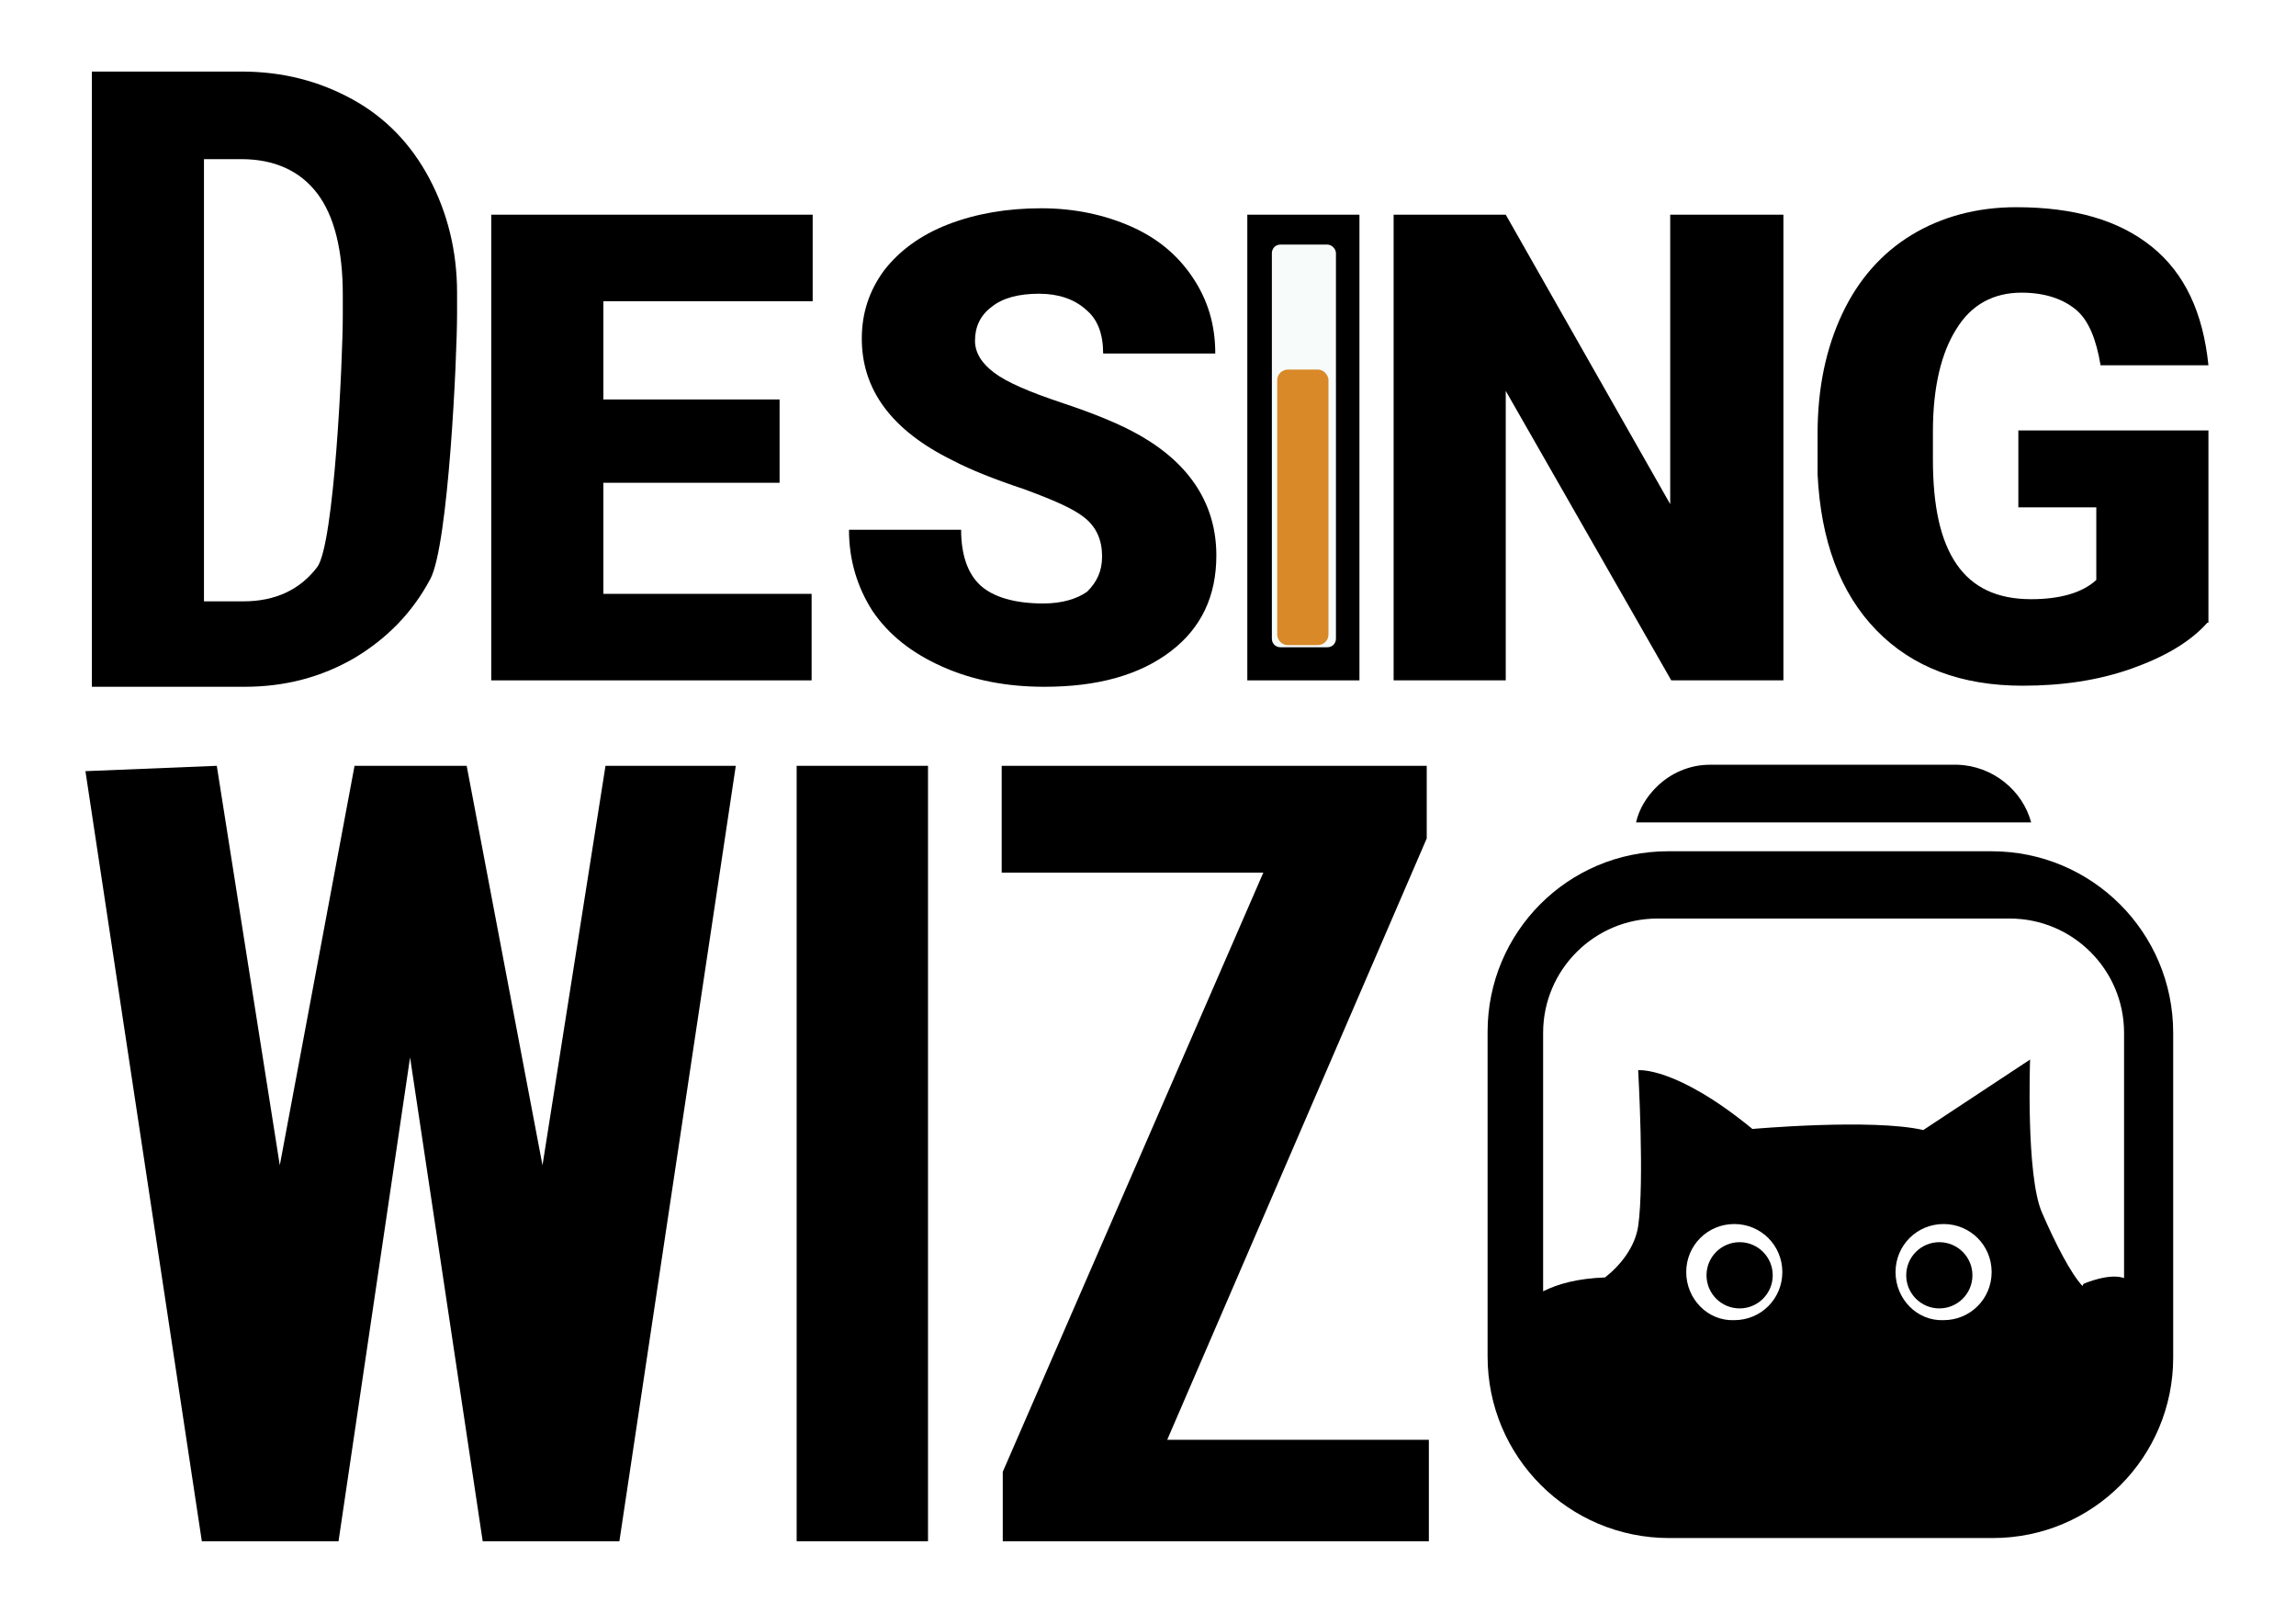
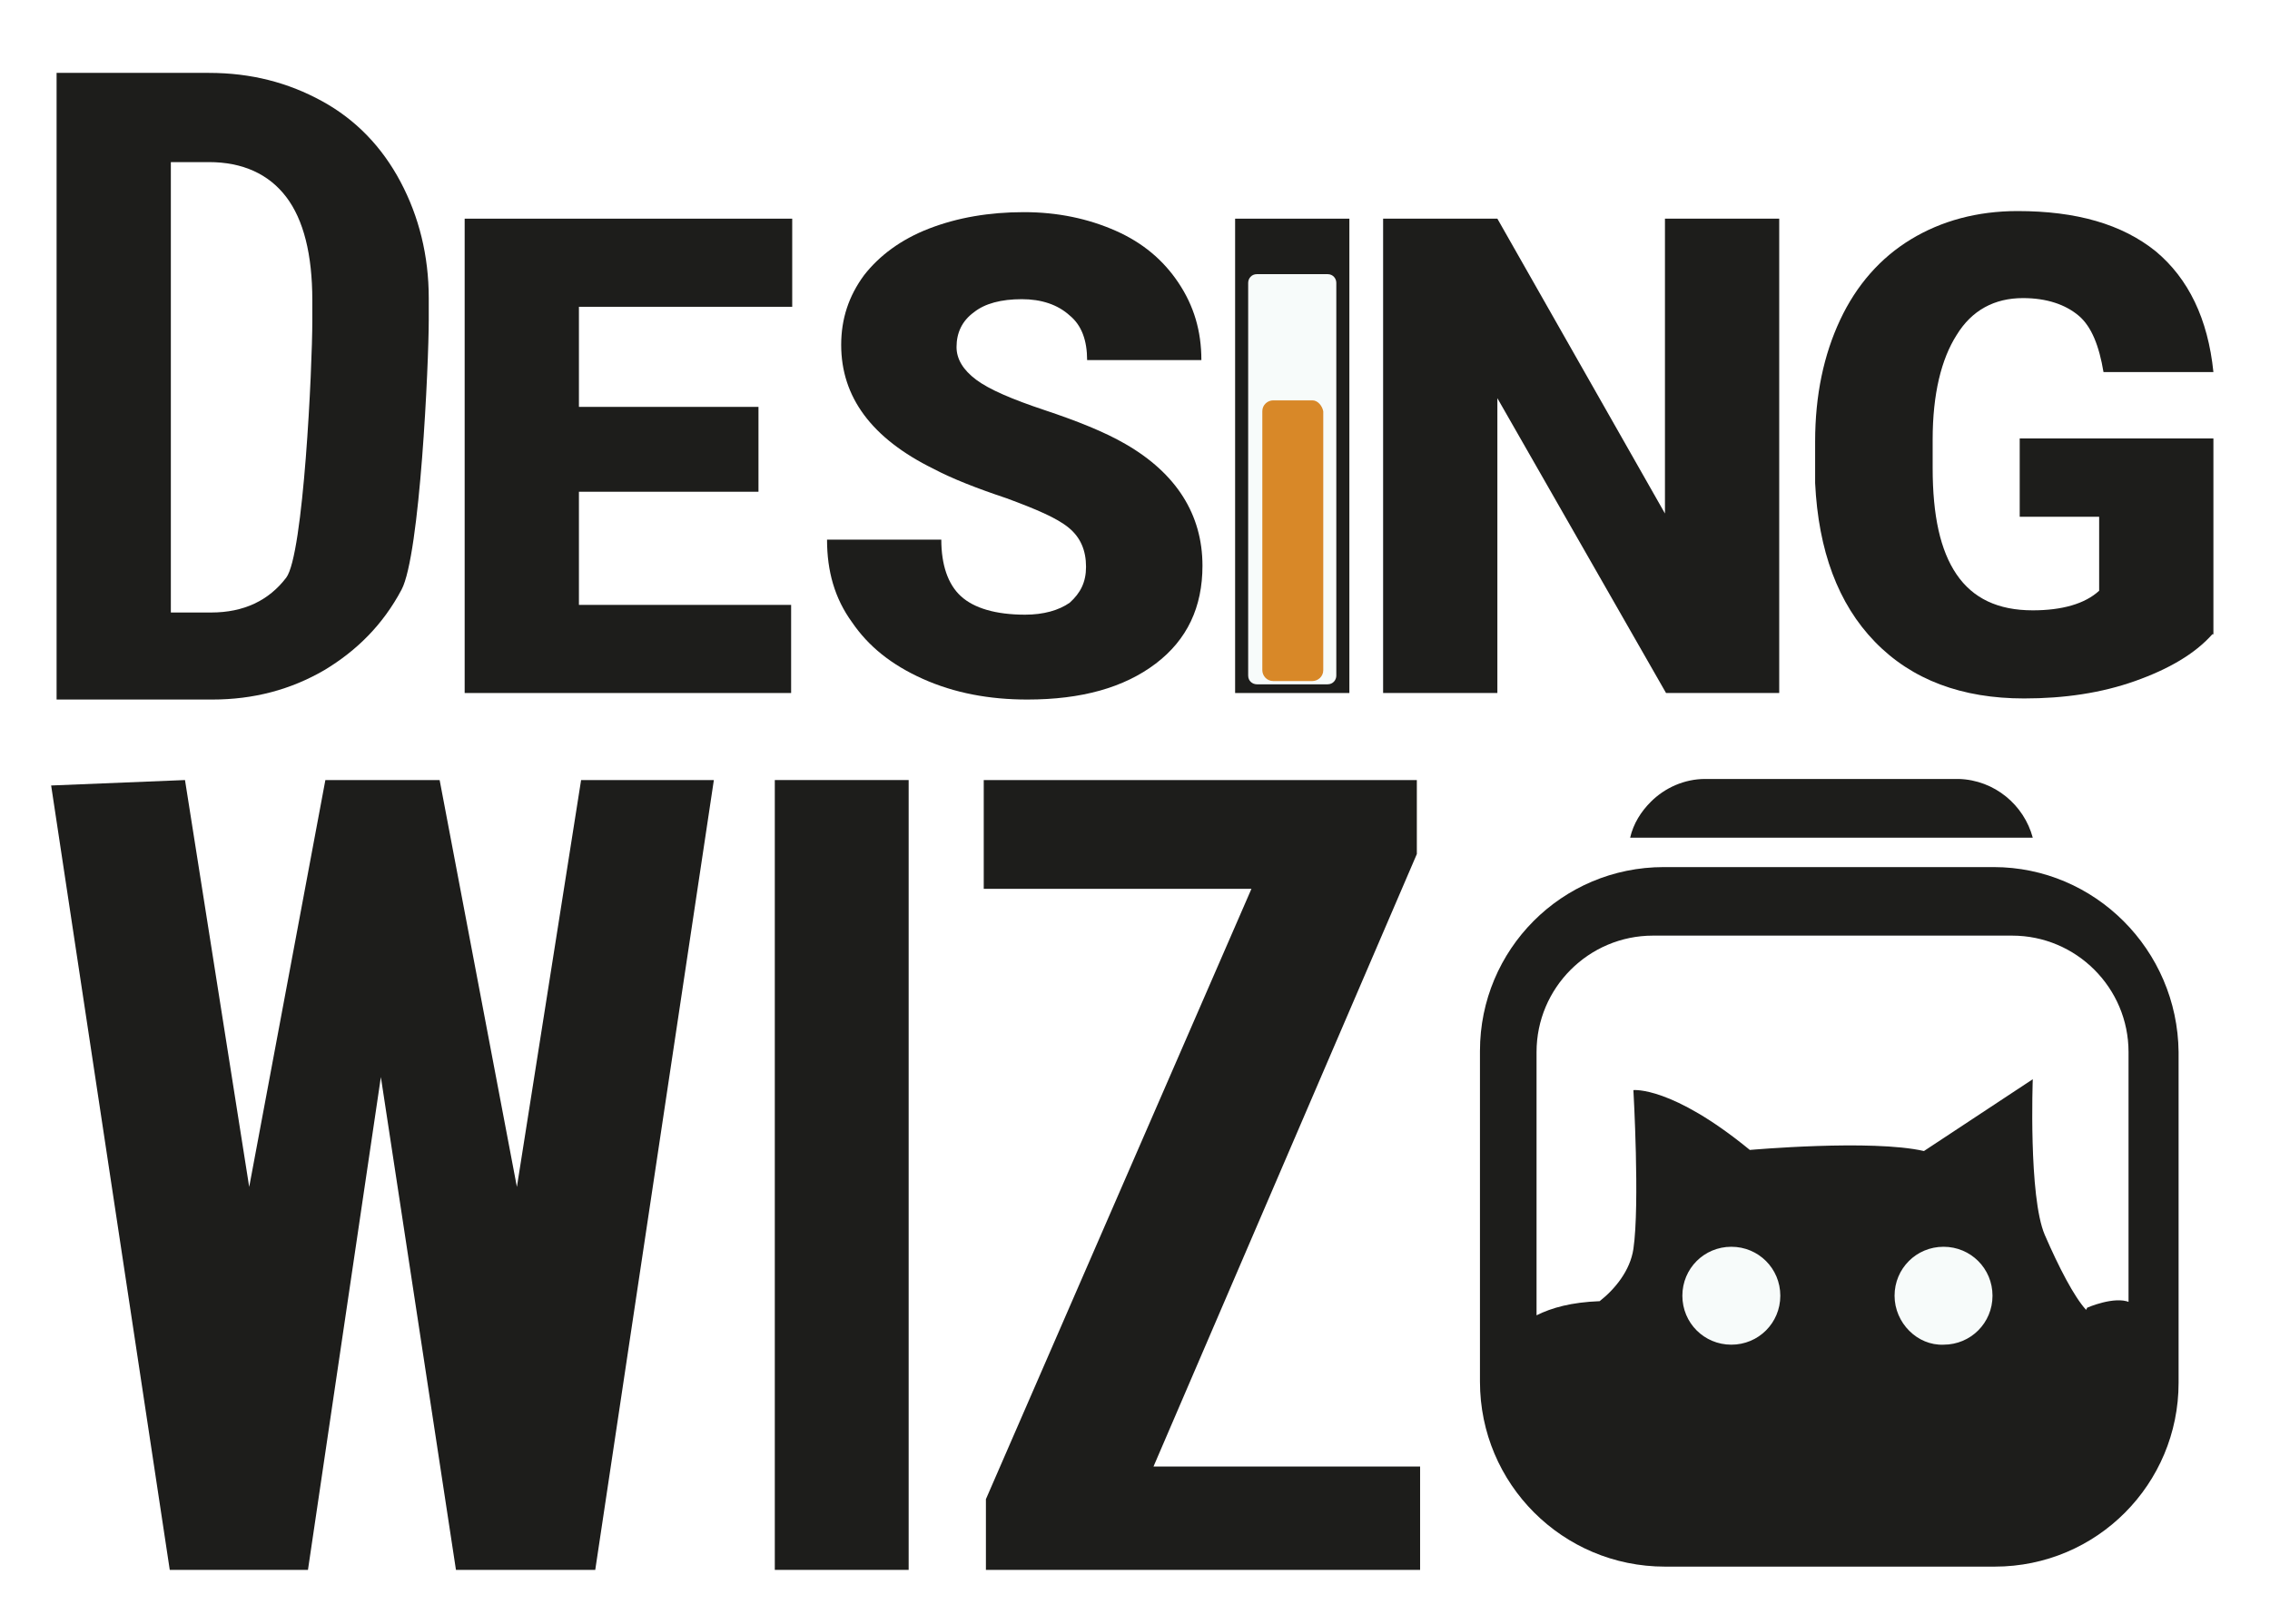
- <svg xmlns="http://www.w3.org/2000/svg" version="1.1" id="Capa_1" x="0px" y="0px" viewBox="0 0 215 152" style="enable-background:new 0 0 215 152;" xml:space="preserve">
+ <svg xmlns="http://www.w3.org/2000/svg" version="1.1" id="Capa_1" x="0px" y="0px" viewBox="0 0 208.6 149.2" style="enable-background:new 0 0 208.6 149.2;" xml:space="preserve">
  <style type="text/css">
- 	.st0{fill:#F7FBFA;}
- 	.st1{fill:#D98928;}
+ 	.st0{fill:#1D1D1B;}
+ 	.st1{fill:#F7FBFA;}
+ 	.st2{fill:#D88828;}
</style>
  <g>
-     <path d="M50.8,109.1l5.9-37.4h12.2L58,144.3H45.2L38.4,99l-6.7,45.3H18.9L8,72.2l12.3-0.5l5.9,37.4l7-37.4h10.5L50.8,109.1z" />
+     <path class="st0" d="M47.5,109.1l5.9-37.4h12.2l-10.9,72.6H41.9L35,99l-6.7,45.3H15.6L4.7,72.2l12.3-0.5l5.9,37.4l7-37.4h10.5   L47.5,109.1z" />
  </g>
  <g>
-     <path d="M86.9,144.3H74.6V71.7h12.3V144.3z" />
+     <path class="st0" d="M83.5,144.3H71.2V71.7h12.3V144.3z" />
  </g>
  <g>
-     <path d="M109.3,134.8h24.5v9.5H93.9v-6.5l24.4-56.1H93.8v-10h39.8v6.8L109.3,134.8z" />
+     <path class="st0" d="M106,134.8h24.5v9.5H90.6v-6.5L115,81.7H90.4v-10h39.8v6.8L106,134.8z" />
  </g>
  <g>
-     <path d="M190.2,77h-37c0.3-1.3,1-2.4,1.9-3.3c1.3-1.3,3.1-2.1,5-2.1h23.2C186.6,71.7,189.4,74,190.2,77z" />
+     <path class="st0" d="M186.8,77h-37c0.3-1.3,1-2.4,1.9-3.3c1.3-1.3,3.1-2.1,5-2.1H180C183.3,71.7,186,74,186.8,77z" />
    <g>
-       <circle cx="162.9" cy="119.4" r="3.1" />
-       <circle cx="181.6" cy="119.4" r="3.1" />
-       <path d="M186.5,79.7h-30.3c-9.4,0-16.9,7.6-16.9,16.9V127c0,9.4,7.6,17,17,17h30.3c9.4,0,16.9-7.6,16.9-16.9V96.7    C203.5,87.3,195.9,79.7,186.5,79.7z M157.9,119.1c0-2.5,2-4.5,4.5-4.5c2.5,0,4.5,2,4.5,4.5c0,2.5-2,4.5-4.5,4.5    C159.9,123.7,157.9,121.6,157.9,119.1z M177.5,119.1c0-2.5,2-4.5,4.5-4.5c2.5,0,4.5,2,4.5,4.5c0,2.5-2,4.5-4.5,4.5    C179.5,123.7,177.5,121.6,177.5,119.1z M199,119.7c-1.4-0.6-3.9,0.5-3.9,0.5l-0.1,0.2c-1.1-1.2-2.5-3.9-3.8-6.9    c-1.5-3.5-1.1-14.3-1.1-14.3l-10,6.6c-4.8-1.1-16-0.1-16-0.1c-7.2-5.9-10.7-5.5-10.7-5.5s0.6,10.5,0,14.6c-0.3,2-1.7,3.7-3.1,4.8    c-2.6,0.1-4.4,0.6-5.8,1.3V96.7c0-5.9,4.8-10.7,10.7-10.7h33c5.9,0,10.7,4.8,10.7,10.7V119.7z" />
+       <rect x="153.8" y="112.4" class="st1" width="30.5" height="14.6" />
+       <path class="st0" d="M183.2,79.7h-30.3c-9.4,0-16.9,7.6-16.9,16.9V127c0,9.4,7.6,17,17,17h30.3c9.4,0,16.9-7.6,16.9-16.9V96.7    C200.1,87.3,192.5,79.7,183.2,79.7z M154.6,119.1c0-2.5,2-4.5,4.5-4.5s4.5,2,4.5,4.5c0,2.5-2,4.5-4.5,4.5S154.6,121.6,154.6,119.1    z M174.1,119.1c0-2.5,2-4.5,4.5-4.5c2.5,0,4.5,2,4.5,4.5c0,2.5-2,4.5-4.5,4.5C176.2,123.7,174.1,121.6,174.1,119.1z M195.7,119.7    c-1.4-0.6-3.9,0.5-3.9,0.5l-0.1,0.2c-1.1-1.2-2.5-3.9-3.8-6.9c-1.5-3.5-1.1-14.3-1.1-14.3l-10,6.6c-4.8-1.1-16-0.1-16-0.1    c-7.2-5.9-10.7-5.5-10.7-5.5s0.6,10.5,0,14.6c-0.3,2-1.7,3.7-3.1,4.8c-2.6,0.1-4.4,0.6-5.8,1.3V96.7c0-5.9,4.8-10.7,10.7-10.7h33    c5.9,0,10.7,4.8,10.7,10.7V119.7z" />
    </g>
  </g>
-   <path d="M8.6,64.3V6.7h14c3.9,0,7.3,0.9,10.4,2.6c3.1,1.7,5.5,4.2,7.2,7.4c1.7,3.2,2.6,6.8,2.6,10.7v2c0,4-0.8,21.6-2.5,24.8  c-1.7,3.2-4.1,5.6-7.1,7.4c-3.1,1.8-6.5,2.7-10.3,2.7H8.6z M19.1,14.8v41.5h3.7c3,0,5.3-1.1,6.9-3.2c1.6-2.1,2.4-19.4,2.4-23.6v-1.9  c0-4.2-0.8-7.4-2.4-9.5c-1.6-2.1-4-3.2-7.1-3.2H19.1z" />
-   <path d="M73.1,45.2H56.5v10.4h19.5v8.1H46V20.1h30.1v8.1H56.5v9.2h16.5V45.2z" />
-   <path d="M103.2,52.1c0-1.5-0.5-2.7-1.6-3.6c-1.1-0.9-3-1.7-5.7-2.7c-2.7-0.9-5-1.8-6.7-2.7c-5.7-2.8-8.5-6.6-8.5-11.4  c0-2.4,0.7-4.5,2.1-6.4c1.4-1.8,3.4-3.3,6-4.3c2.6-1,5.5-1.5,8.7-1.5c3.1,0,5.9,0.6,8.4,1.7c2.5,1.1,4.4,2.7,5.8,4.8  s2.1,4.4,2.1,7.1h-10.5c0-1.8-0.5-3.2-1.6-4.1c-1.1-1-2.6-1.5-4.4-1.5c-1.9,0-3.4,0.4-4.4,1.2c-1.1,0.8-1.6,1.9-1.6,3.2  c0,1.1,0.6,2.1,1.8,3c1.2,0.9,3.3,1.8,6.3,2.8c3,1,5.5,2,7.4,3.1c4.7,2.7,7.1,6.5,7.1,11.2c0,3.8-1.4,6.8-4.3,9  c-2.9,2.2-6.8,3.3-11.8,3.3c-3.5,0-6.7-0.6-9.6-1.9c-2.9-1.3-5-3-6.5-5.2c-1.4-2.2-2.2-4.7-2.2-7.6h10.5c0,2.3,0.6,4.1,1.8,5.2  c1.2,1.1,3.2,1.7,5.9,1.7c1.7,0,3.1-0.4,4.1-1.1C102.7,54.5,103.2,53.5,103.2,52.1z" />
-   <path d="M127.3,63.7h-10.5V20.1h10.5V63.7z" />
-   <path d="M167,63.7h-10.5L141,36.6v27.1h-10.5V20.1H141l15.4,27.1V20.1H167V63.7z" />
-   <path d="M206.7,58.3c-1.6,1.8-4,3.2-7.1,4.3c-3.1,1.1-6.5,1.6-10.2,1.6c-5.7,0-10.3-1.7-13.7-5.2c-3.4-3.5-5.2-8.4-5.5-14.6l0-3.8  c0-4.3,0.8-8,2.3-11.2c1.5-3.2,3.7-5.7,6.5-7.4c2.8-1.7,6.1-2.6,9.8-2.6c5.4,0,9.6,1.2,12.7,3.7s4.8,6.2,5.3,11.1h-10.1  c-0.4-2.4-1.1-4.2-2.3-5.2c-1.2-1-2.9-1.6-5.1-1.6c-2.6,0-4.7,1.1-6.1,3.4c-1.4,2.2-2.2,5.4-2.2,9.6v2.6c0,4.4,0.7,7.6,2.2,9.8  s3.8,3.3,7,3.3c2.7,0,4.8-0.6,6.1-1.8v-6.8h-7.3v-7.2h17.8V58.3z" />
-   <path class="st0" d="M124.3,22.9h-4.4c-0.5,0-0.8,0.4-0.8,0.8v36.1c0,0.5,0.4,0.8,0.8,0.8h4.4c0.5,0,0.8-0.4,0.8-0.8V23.7  C125.1,23.3,124.7,22.9,124.3,22.9z" />
-   <path class="st1" d="M123.4,34.6h-2.8c-0.5,0-1,0.4-1,1v23.8c0,0.5,0.4,1,1,1h2.8c0.5,0,1-0.4,1-1V35.5  C124.3,35,123.9,34.6,123.4,34.6z" />
+   <path class="st0" d="M5.2,64.3V6.7h14c3.9,0,7.3,0.9,10.4,2.6c3.1,1.7,5.5,4.2,7.2,7.4c1.7,3.2,2.6,6.8,2.6,10.7v2  c0,4-0.8,21.6-2.5,24.8c-1.7,3.2-4.1,5.6-7.1,7.4c-3.1,1.8-6.5,2.7-10.3,2.7H5.2z M15.7,14.8v41.5h3.7c3,0,5.3-1.1,6.9-3.2  c1.6-2.1,2.4-19.4,2.4-23.6v-1.9c0-4.2-0.8-7.4-2.4-9.5c-1.6-2.1-4-3.2-7.1-3.2H15.7z" />
+   <path class="st0" d="M69.7,45.2H53.2v10.4h19.5v8.1h-30V20.1h30.1v8.1H53.2v9.2h16.5V45.2z" />
+   <path class="st0" d="M99.8,52.1c0-1.5-0.5-2.7-1.6-3.6c-1.1-0.9-3-1.7-5.7-2.7c-2.7-0.9-5-1.8-6.7-2.7c-5.7-2.8-8.5-6.6-8.5-11.4  c0-2.4,0.7-4.5,2.1-6.4c1.4-1.8,3.4-3.3,6-4.3c2.6-1,5.5-1.5,8.7-1.5c3.1,0,5.9,0.6,8.4,1.7c2.5,1.1,4.4,2.7,5.8,4.8  s2.1,4.4,2.1,7.1H99.9c0-1.8-0.5-3.2-1.6-4.1c-1.1-1-2.6-1.5-4.4-1.5c-1.9,0-3.4,0.4-4.4,1.2c-1.1,0.8-1.6,1.9-1.6,3.2  c0,1.1,0.6,2.1,1.8,3c1.2,0.9,3.3,1.8,6.3,2.8c3,1,5.5,2,7.4,3.1c4.7,2.7,7.1,6.5,7.1,11.2c0,3.8-1.4,6.8-4.3,9  c-2.9,2.2-6.8,3.3-11.8,3.3c-3.5,0-6.7-0.6-9.6-1.9c-2.9-1.3-5-3-6.5-5.2C76.7,55,76,52.5,76,49.6h10.5c0,2.3,0.6,4.1,1.8,5.2  c1.2,1.1,3.2,1.7,5.9,1.7c1.7,0,3.1-0.4,4.1-1.1C99.3,54.5,99.8,53.5,99.8,52.1z" />
+   <path class="st0" d="M124,63.7h-10.5V20.1H124V63.7z" />
+   <path class="st0" d="M163.6,63.7h-10.5l-15.5-27.1v27.1h-10.5V20.1h10.5l15.4,27.1V20.1h10.5V63.7z" />
+   <path class="st0" d="M203.3,58.3c-1.6,1.8-4,3.2-7.1,4.3c-3.1,1.1-6.5,1.6-10.2,1.6c-5.7,0-10.3-1.7-13.7-5.2  c-3.4-3.5-5.2-8.4-5.5-14.6l0-3.8c0-4.3,0.8-8,2.3-11.2s3.7-5.7,6.5-7.4c2.8-1.7,6.1-2.6,9.8-2.6c5.4,0,9.6,1.2,12.7,3.7  c3,2.5,4.8,6.2,5.3,11.1h-10.1c-0.4-2.4-1.1-4.2-2.3-5.2c-1.2-1-2.9-1.6-5.1-1.6c-2.6,0-4.7,1.1-6.1,3.4c-1.4,2.2-2.2,5.4-2.2,9.6  v2.6c0,4.4,0.7,7.6,2.2,9.8s3.8,3.3,7,3.3c2.7,0,4.8-0.6,6.1-1.8v-6.8h-7.3v-7.2h17.8V58.3z" />
+   <path class="st1" d="M122,25.2h-6.5c-0.5,0-0.8,0.4-0.8,0.8v36.1c0,0.5,0.4,0.8,0.8,0.8h6.5c0.5,0,0.8-0.4,0.8-0.8V26  C122.8,25.6,122.5,25.2,122,25.2z" />
+   <path class="st2" d="M120.6,36.8H117c-0.5,0-1,0.4-1,1v23.8c0,0.5,0.4,1,1,1h3.6c0.5,0,1-0.4,1-1V37.8  C121.5,37.3,121.1,36.8,120.6,36.8z" />
</svg>
